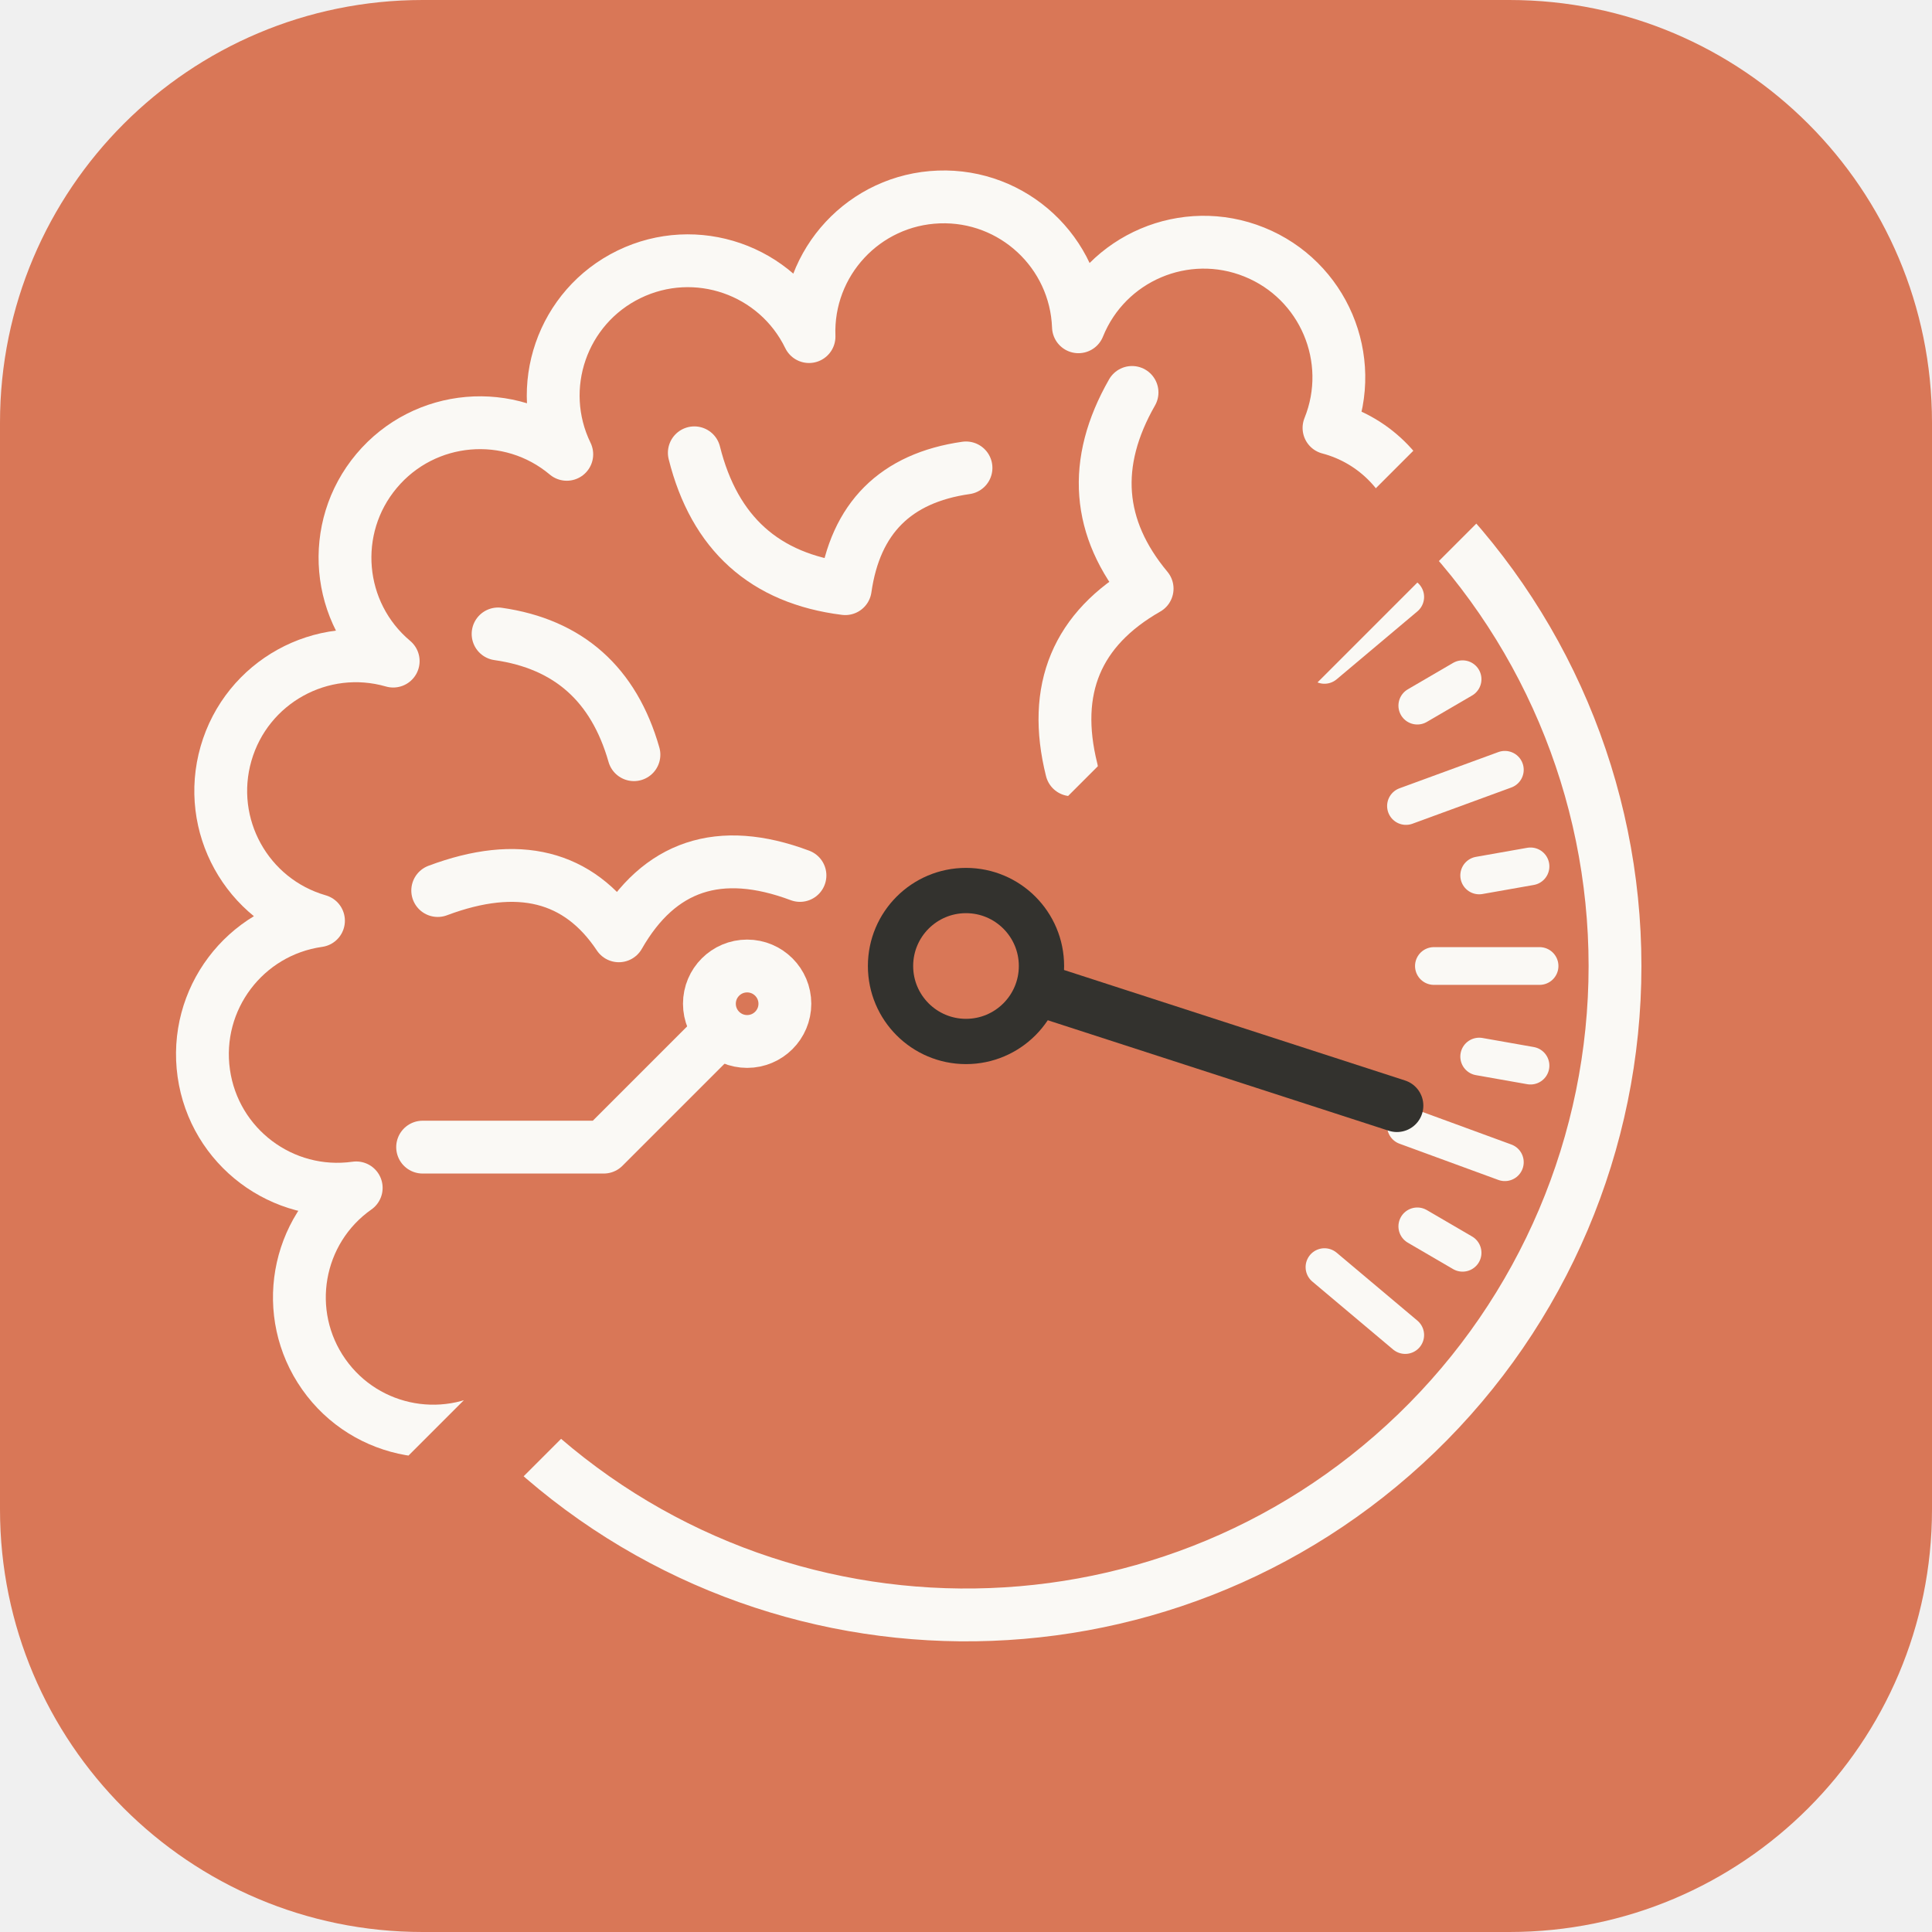
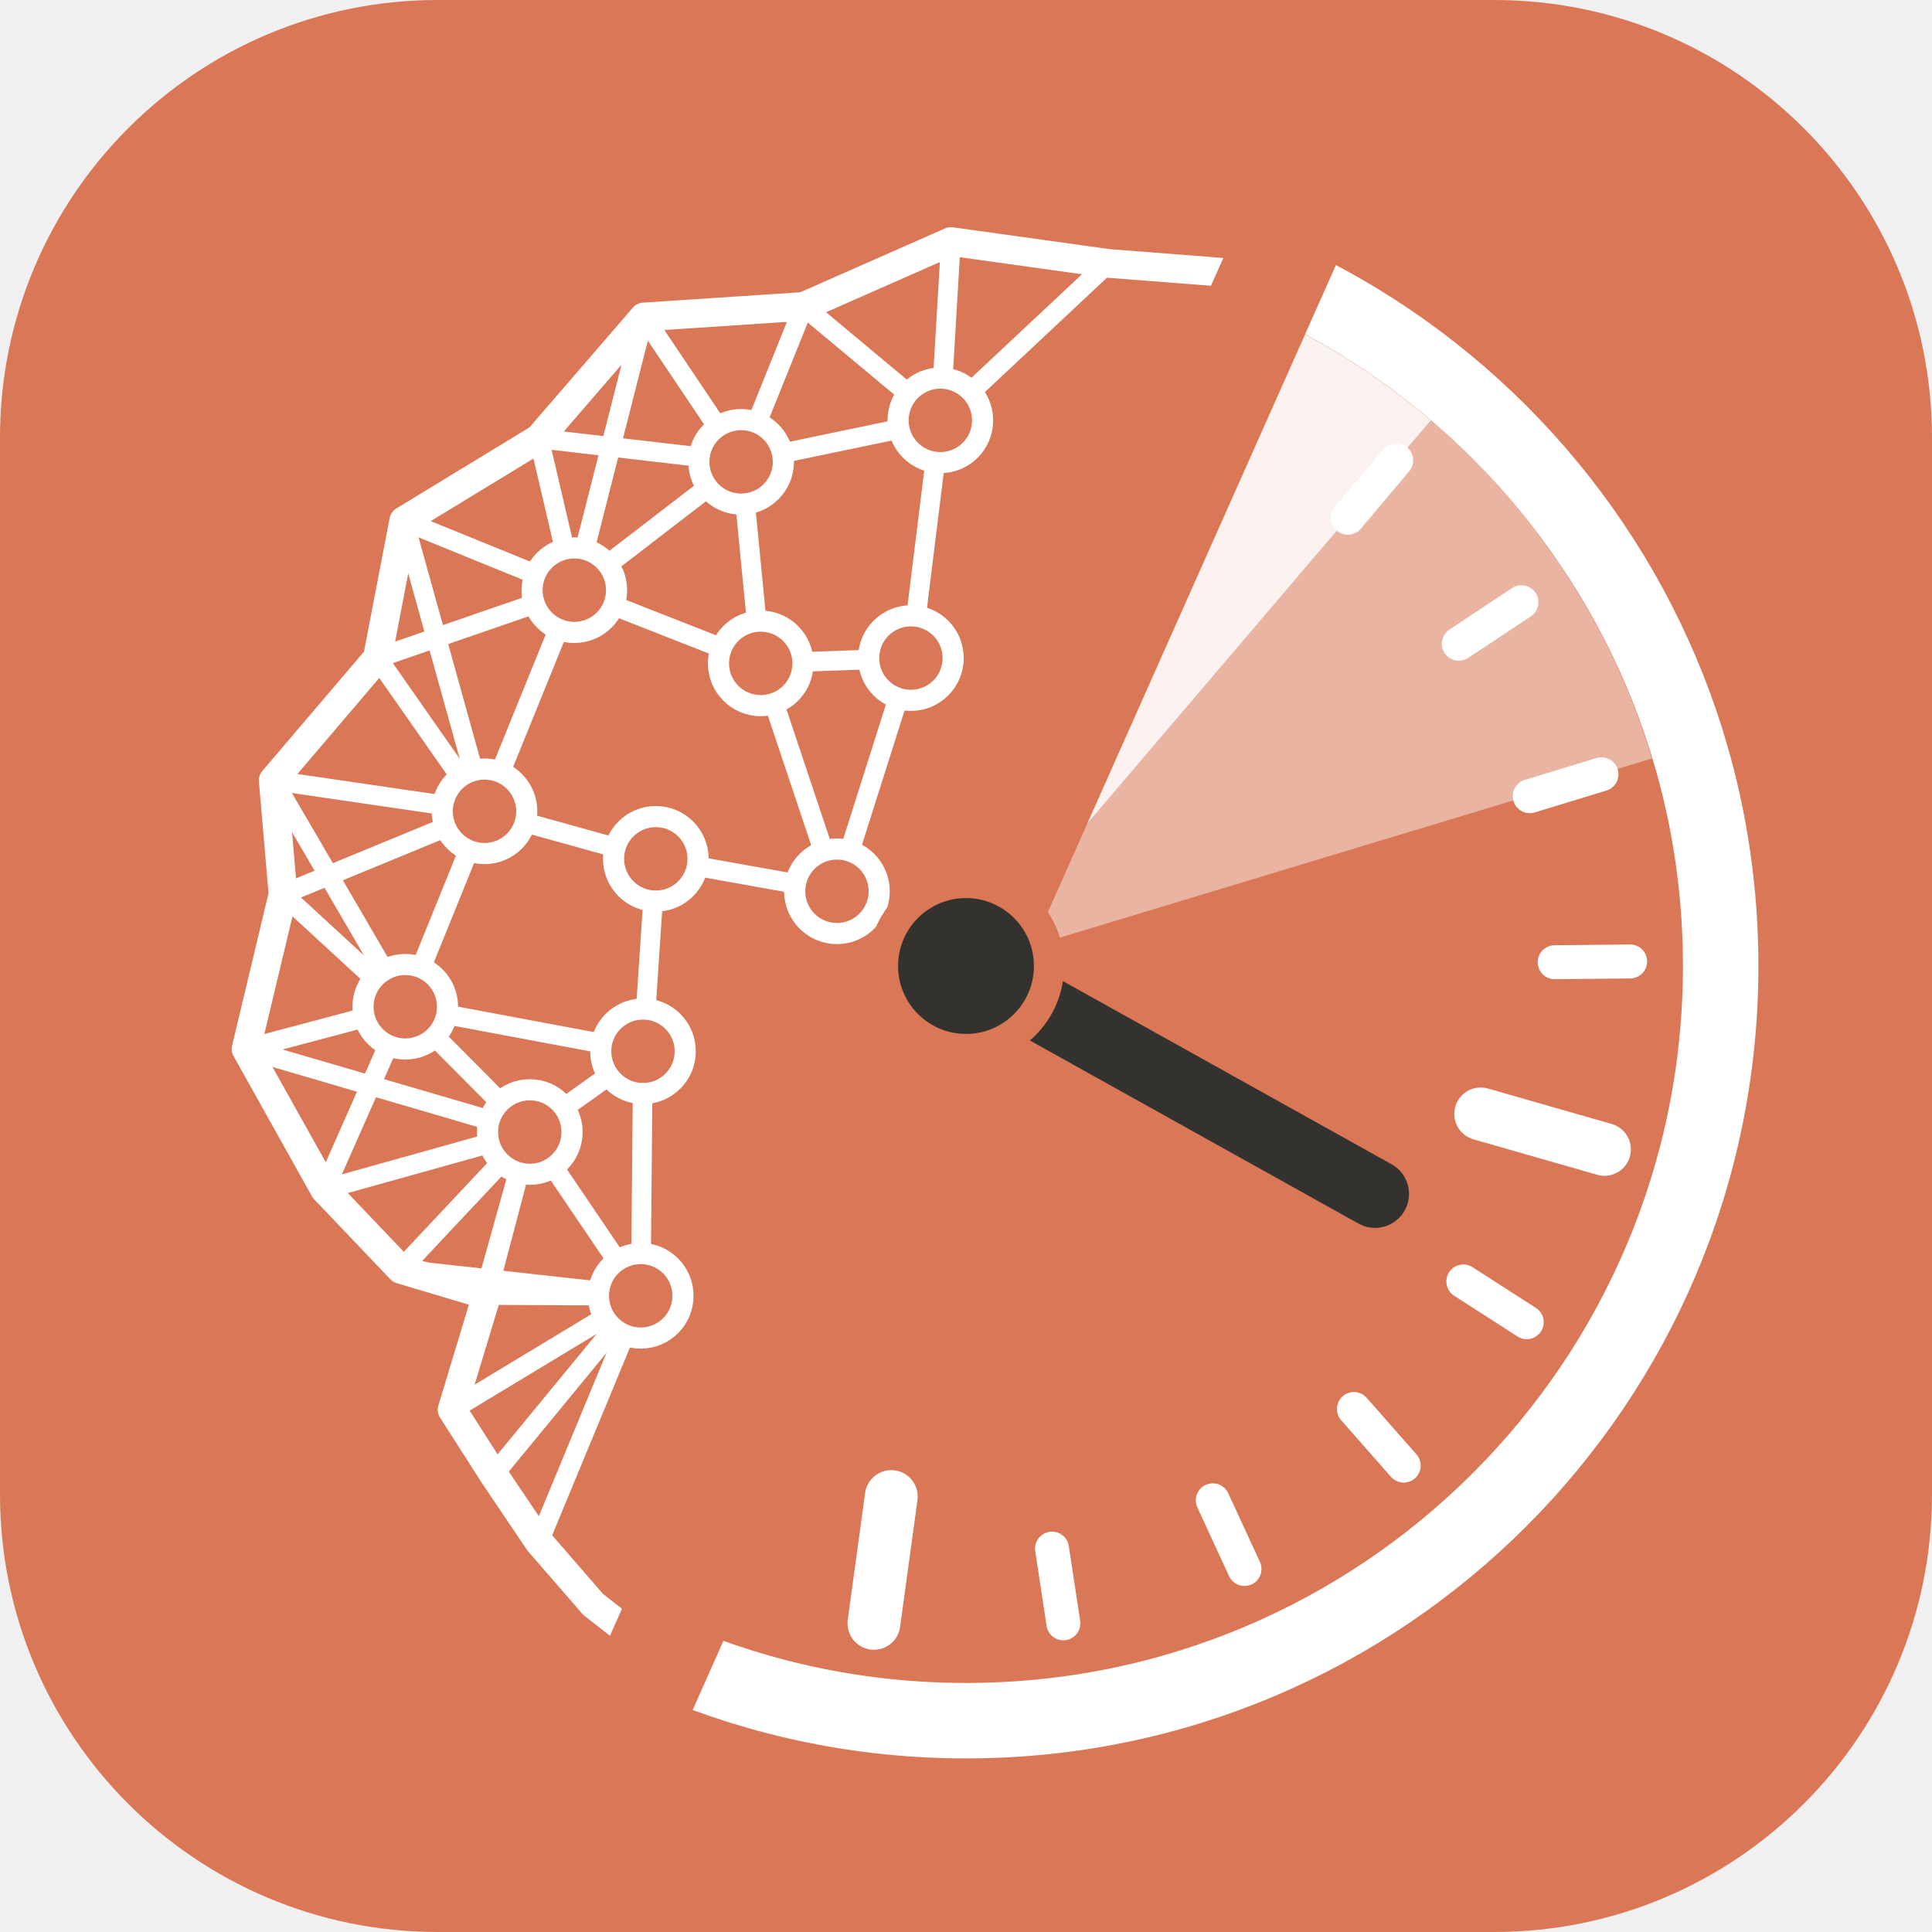
<svg xmlns="http://www.w3.org/2000/svg" viewBox="0 0 256 256" width="256" height="256">
  <defs>
    <clipPath id="brain">
-       <polygon points="0,0 247,0 0,247" />
+       <polygon points="-41.1,490.6 284.3,-240.3 -81.1,-403.0 -406.5,327.9" />
    </clipPath>
    <clipPath id="gauge">
-       <polygon points="256,9 256,256 9,256" />
+       <polygon points="-28.3,496.3 297.1,-234.6 662.5,-71.9 337.1,659.0" />
    </clipPath>
  </defs>
-   <rect width="256" height="256" rx="56" fill="#D97757" />
-   <g fill="none" stroke="#FAF9F5" stroke-width="7" stroke-linecap="round" stroke-linejoin="round">
-     <g clip-path="url(#brain)">
-       <path d="M67.6 186.4 A17 17 0 0 1 47.2 157.4 A17 17 0 0 1 42.2 122.0 A17 17 0 0 1 52.1 87.6 A17 17 0 0 1 75.1 60.2 A17 17 0 0 1 107.2 44.6 A17 17 0 0 1 142.9 43.3 A17 17 0 0 1 176.1 56.7 A17 17 0 0 1 188.4 69.6 " />
-       <path d="M58 118 q16 -6 24 6 q8 -14 24 -8" />
-       <path d="M66 84 q14 2 18 16" />
-       <path d="M92 60 q4 16 20 18 q2 -14 16 -16" />
-       <path d="M150 52 q-8 14 2 26 q-14 8 -10 24" />
-       <path d="M56 152 h24 l14 -14" />
-       <circle cx="99" cy="133" r="5" />
+   <rect width="256" height="256" rx="58" fill="#D97757" />
+   <g clip-path="url(#brain)" stroke="#FFFFFF" stroke-linecap="round" stroke-linejoin="round" fill="none">
+     <path d="M87.3 219.4 L78.6 212.6 L71.4 204.3 L65.4 195.4 L59.9 186.8 L64.5 171.6 L53.1 168.2 L43.0 157.6 L32.6 139.0 L37.5 118.5 L36.2 103.4 L50.0 87.2 L53.5 69.0 L71.4 58.1 L85.3 42.0 L106.5 40.6 L126.0 32.0 L146.8 34.9 L168.7 36.6" stroke-width="3.8" />
+     <g stroke-width="2.6">
+       <line x1="124.6" y1="55.7" x2="120.7" y2="87.2" />
+       <line x1="106.5" y1="40.6" x2="98.2" y2="61.2" />
+       <line x1="43.0" y1="157.6" x2="70.2" y2="150.0" />
+       <line x1="85.2" y1="139.3" x2="86.9" y2="113.8" />
+       <line x1="53.7" y1="133.4" x2="64.2" y2="107.5" />
+       <line x1="70.2" y1="150.0" x2="85.2" y2="139.3" />
+       <line x1="64.2" y1="107.5" x2="76.1" y2="78.2" />
+       <line x1="53.5" y1="69.0" x2="64.2" y2="107.5" />
+       <line x1="65.4" y1="195.4" x2="84.9" y2="171.7" />
+       <line x1="76.1" y1="78.2" x2="100.8" y2="87.9" />
+       <line x1="64.5" y1="171.6" x2="84.9" y2="171.7" />
+       <line x1="32.6" y1="139.0" x2="53.7" y2="133.4" />
+       <line x1="100.8" y1="87.9" x2="110.9" y2="118.1" />
+       <line x1="50.0" y1="87.2" x2="76.1" y2="78.2" />
+       <line x1="36.2" y1="103.4" x2="53.7" y2="133.4" />
+       <line x1="71.4" y1="58.1" x2="76.1" y2="78.2" />
+       <line x1="53.1" y1="168.2" x2="70.2" y2="150.0" />
+       <line x1="126.0" y1="32.0" x2="124.6" y2="55.7" />
+       <line x1="76.1" y1="78.2" x2="98.2" y2="61.2" />
+       <line x1="59.9" y1="186.8" x2="70.2" y2="150.0" />
+       <line x1="85.3" y1="42.0" x2="98.2" y2="61.2" />
+       <line x1="86.9" y1="113.8" x2="110.9" y2="118.1" />
+       <line x1="37.5" y1="118.5" x2="64.2" y2="107.5" />
+       <line x1="32.6" y1="139.0" x2="70.2" y2="150.0" />
+       <line x1="84.9" y1="171.7" x2="70.2" y2="150.0" />
+       <line x1="84.9" y1="171.7" x2="85.2" y2="139.3" />
+       <line x1="100.8" y1="87.9" x2="120.7" y2="87.2" />
+       <line x1="50.0" y1="87.2" x2="64.2" y2="107.5" />
+       <line x1="71.4" y1="204.3" x2="84.9" y2="171.7" />
+       <line x1="98.2" y1="61.2" x2="124.6" y2="55.7" />
+       <line x1="98.2" y1="61.2" x2="100.8" y2="87.9" />
+       <line x1="106.5" y1="40.6" x2="124.6" y2="55.7" />
+       <line x1="43.0" y1="157.6" x2="53.7" y2="133.4" />
+       <line x1="53.1" y1="168.2" x2="84.9" y2="171.7" />
+       <line x1="70.2" y1="150.0" x2="53.7" y2="133.4" />
+       <line x1="120.7" y1="87.2" x2="110.9" y2="118.1" />
+       <line x1="53.7" y1="133.4" x2="85.2" y2="139.3" />
+       <line x1="53.5" y1="69.0" x2="76.1" y2="78.2" />
+       <line x1="64.2" y1="107.5" x2="86.9" y2="113.8" />
+       <line x1="59.9" y1="186.8" x2="84.9" y2="171.7" />
+       <line x1="85.3" y1="42.0" x2="76.1" y2="78.2" />
+       <line x1="64.5" y1="171.6" x2="70.2" y2="150.0" />
+       <line x1="37.5" y1="118.5" x2="53.7" y2="133.4" />
+       <line x1="146.8" y1="34.9" x2="124.6" y2="55.7" />
+       <line x1="36.2" y1="103.4" x2="64.2" y2="107.5" />
+       <line x1="71.4" y1="58.1" x2="98.2" y2="61.2" />
    </g>
-     <g clip-path="url(#gauge)">
-       <path d="M187.7 66.1 A86 86 0 0 1 187.7 189.9 A86 86 0 0 1 67.2 188.8" />
-       <g stroke-width="5">
-         <line x1="175.5" y1="88.1" x2="186.2" y2="79.1" />
-         <line x1="187.8" y1="93.5" x2="193.8" y2="90.0" />
-         <line x1="186.3" y1="106.8" x2="199.4" y2="102.0" />
-         <line x1="196.0" y1="116.0" x2="202.8" y2="114.8" />
-         <line x1="190.0" y1="128.0" x2="204.0" y2="128.0" />
-         <line x1="196.0" y1="140.0" x2="202.8" y2="141.2" />
-         <line x1="186.3" y1="149.2" x2="199.4" y2="154.0" />
-         <line x1="187.8" y1="162.5" x2="193.8" y2="166.0" />
-         <line x1="175.5" y1="167.9" x2="186.2" y2="176.9" />
-       </g>
+     <g fill="#D97757" stroke="#FFFFFF" stroke-width="2.8">
+       <circle cx="84.9" cy="171.7" r="5.6" />
+       <circle cx="70.2" cy="150.0" r="5.6" />
+       <circle cx="53.7" cy="133.4" r="5.6" />
+       <circle cx="64.2" cy="107.5" r="5.6" />
+       <circle cx="76.1" cy="78.2" r="5.6" />
+       <circle cx="98.2" cy="61.2" r="5.6" />
+       <circle cx="124.6" cy="55.7" r="5.6" />
+       <circle cx="85.2" cy="139.3" r="5.6" />
+       <circle cx="86.9" cy="113.8" r="5.6" />
+       <circle cx="100.8" cy="87.9" r="5.6" />
+       <circle cx="120.7" cy="87.2" r="5.6" />
+       <circle cx="110.9" cy="118.1" r="5.6" />
    </g>
  </g>
-   <line x1="128" y1="128" x2="185.1" y2="146.5" stroke="#33322E" stroke-width="7" stroke-linecap="round" />
-   <circle cx="128" cy="128" r="10" fill="#D97757" stroke="#33322E" stroke-width="6" />
+   <g clip-path="url(#gauge)">
+     <path d="M128 128 L218.9 100.5 A95 95 0 0 0 189.6 55.7 Z" fill="#FFFFFF" fill-opacity="0.45" />
+     <path d="M128 128 L189.6 55.7 A95 95 0 0 0 166.6 41.2 Z" fill="#FFFFFF" fill-opacity="0.9" />
+     <circle cx="128" cy="128" r="100" fill="none" stroke="#FFFFFF" stroke-width="10" />
+     <g stroke="#FFFFFF" stroke-linecap="round">
+       <line x1="118.1" y1="198.3" x2="115.8" y2="215.1" stroke-width="7" />
+       <line x1="139.4" y1="205.2" x2="140.9" y2="215.1" stroke-width="4.5" />
+       <line x1="160.7" y1="198.8" x2="164.9" y2="207.9" stroke-width="4.5" />
+       <line x1="179.4" y1="186.7" x2="186.0" y2="194.2" stroke-width="4.5" />
+       <line x1="193.9" y1="169.8" x2="202.3" y2="175.2" stroke-width="4.5" />
+       <line x1="196.2" y1="147.6" x2="212.6" y2="152.3" stroke-width="7" />
+       <line x1="206.0" y1="127.5" x2="216.0" y2="127.4" stroke-width="4.5" />
+       <line x1="202.7" y1="105.5" x2="212.2" y2="102.6" stroke-width="4.5" />
+       <line x1="193.3" y1="85.3" x2="201.6" y2="79.8" stroke-width="4.5" />
+       <line x1="178.6" y1="68.6" x2="185.0" y2="61.0" stroke-width="4.5" />
+     </g>
+   </g>
+   <line x1="128" y1="128" x2="182.2" y2="158.2" stroke="#33322E" stroke-width="9" stroke-linecap="round" />
+   <circle cx="128" cy="128" r="11" fill="#33322E" stroke="#D97757" stroke-width="4" />
</svg>
